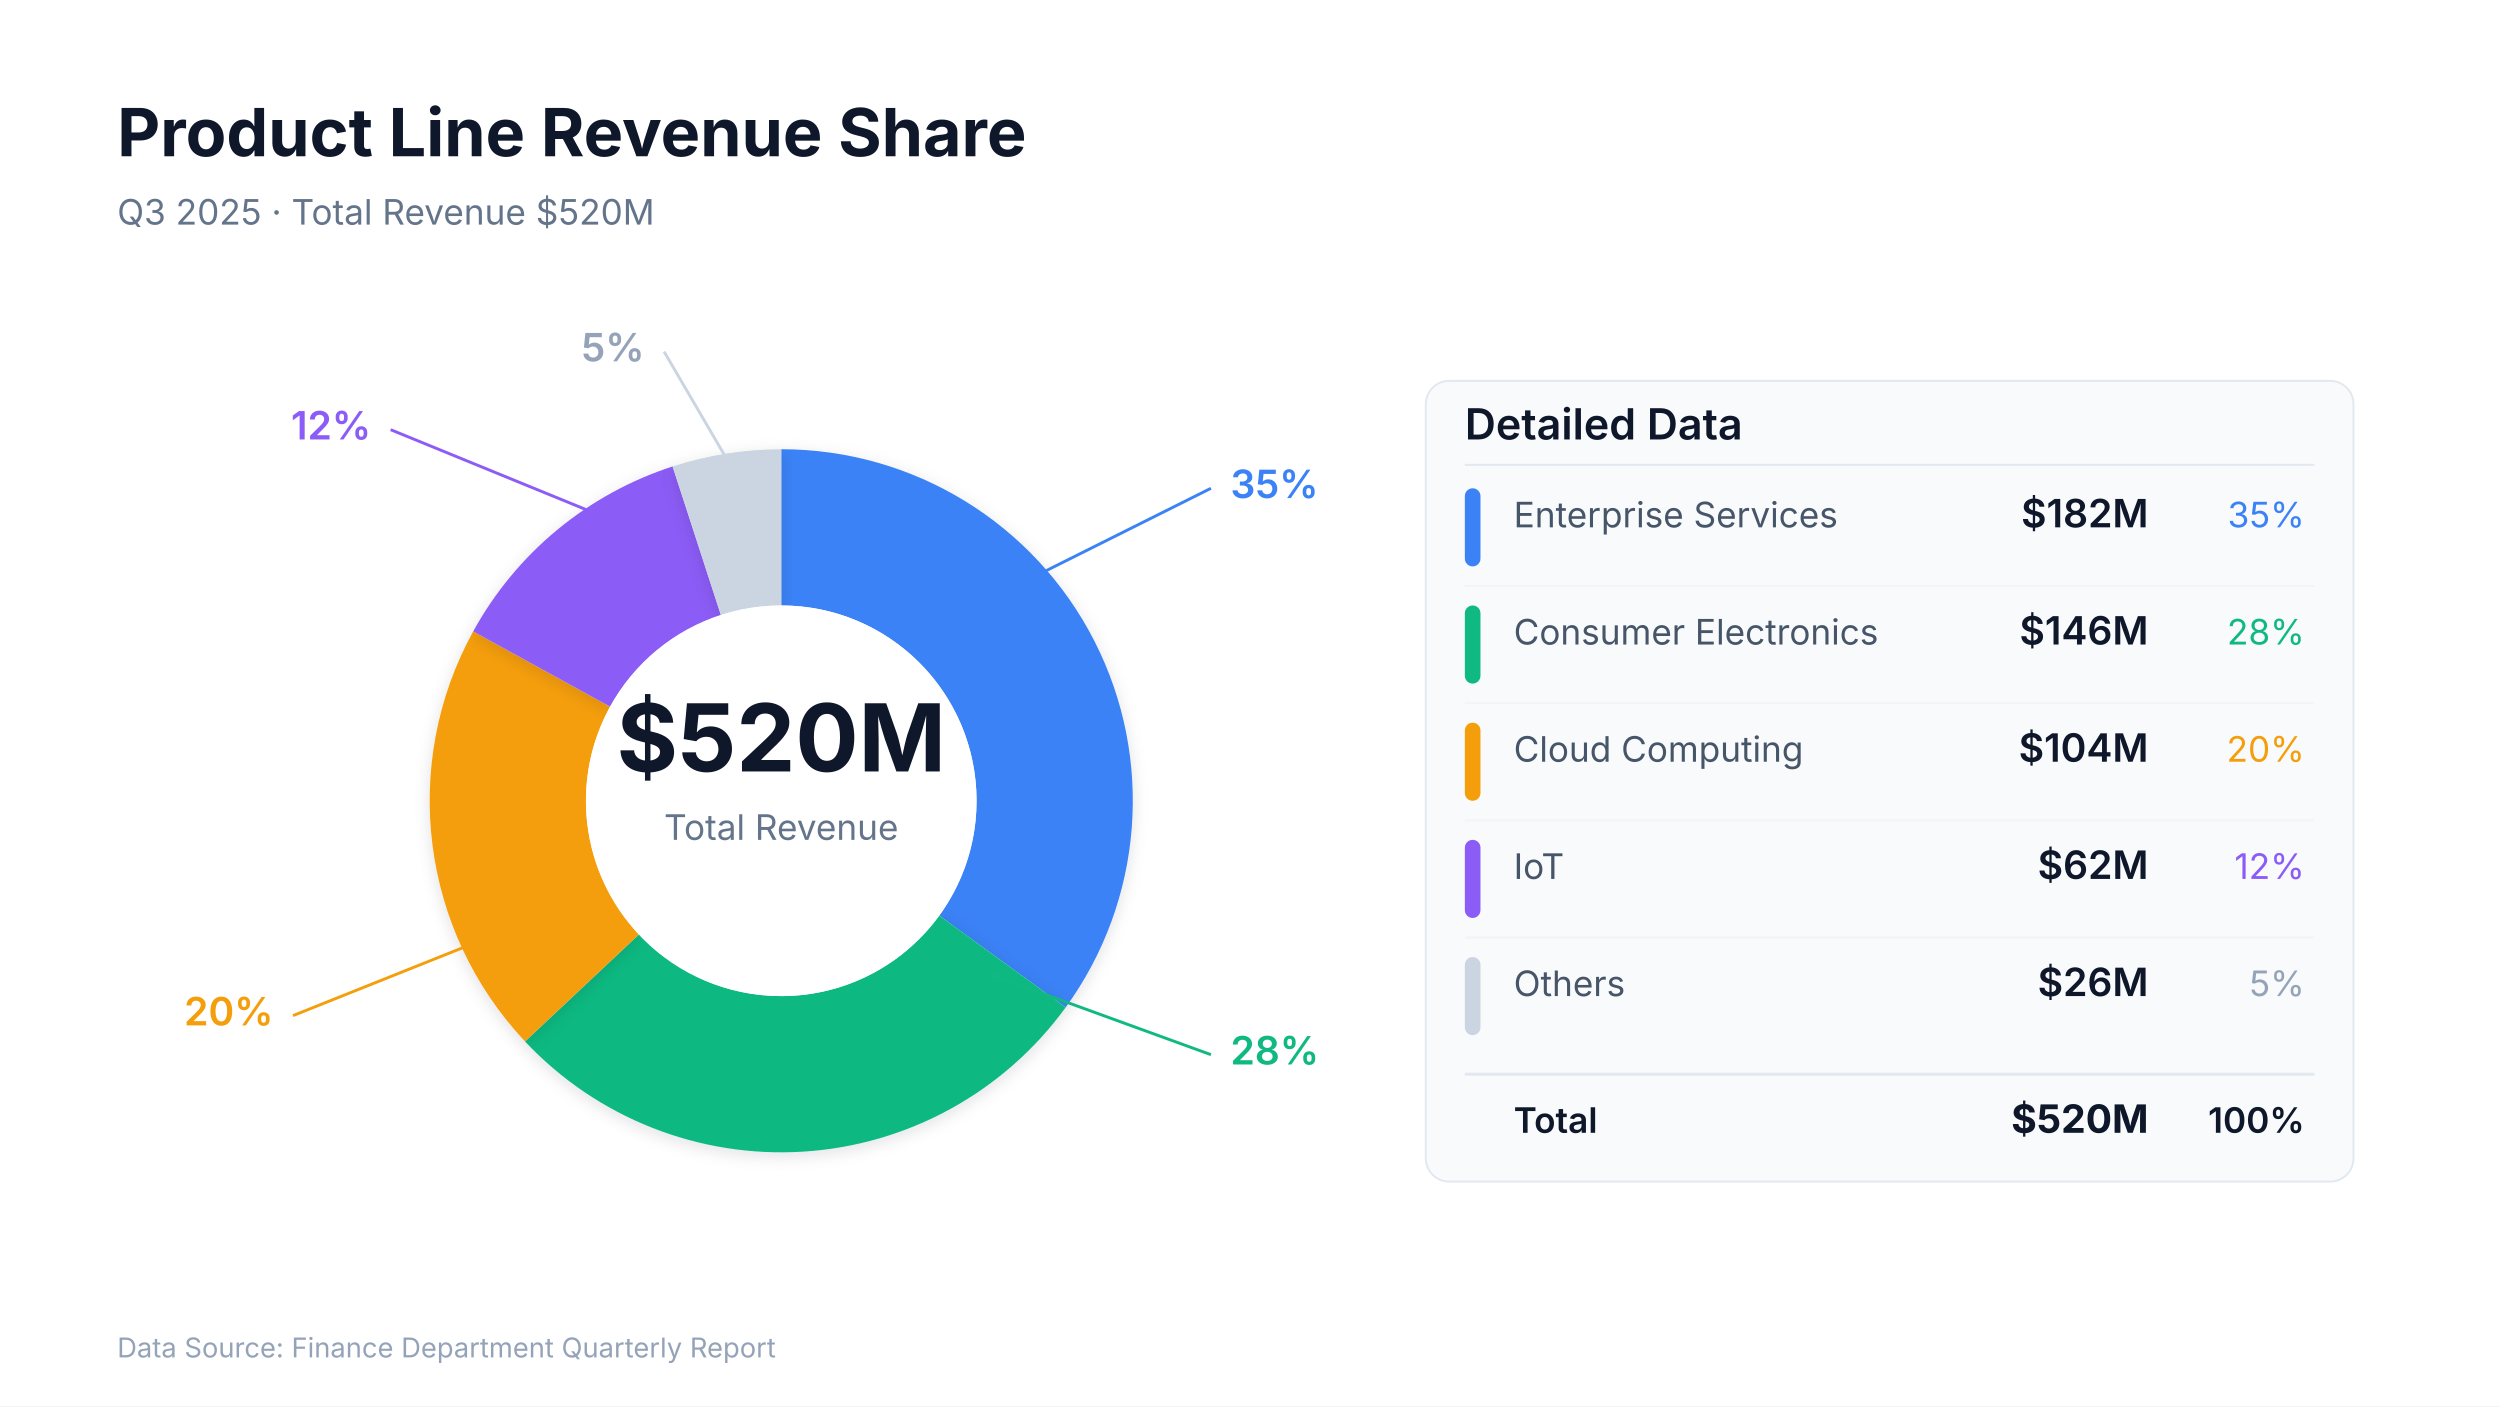
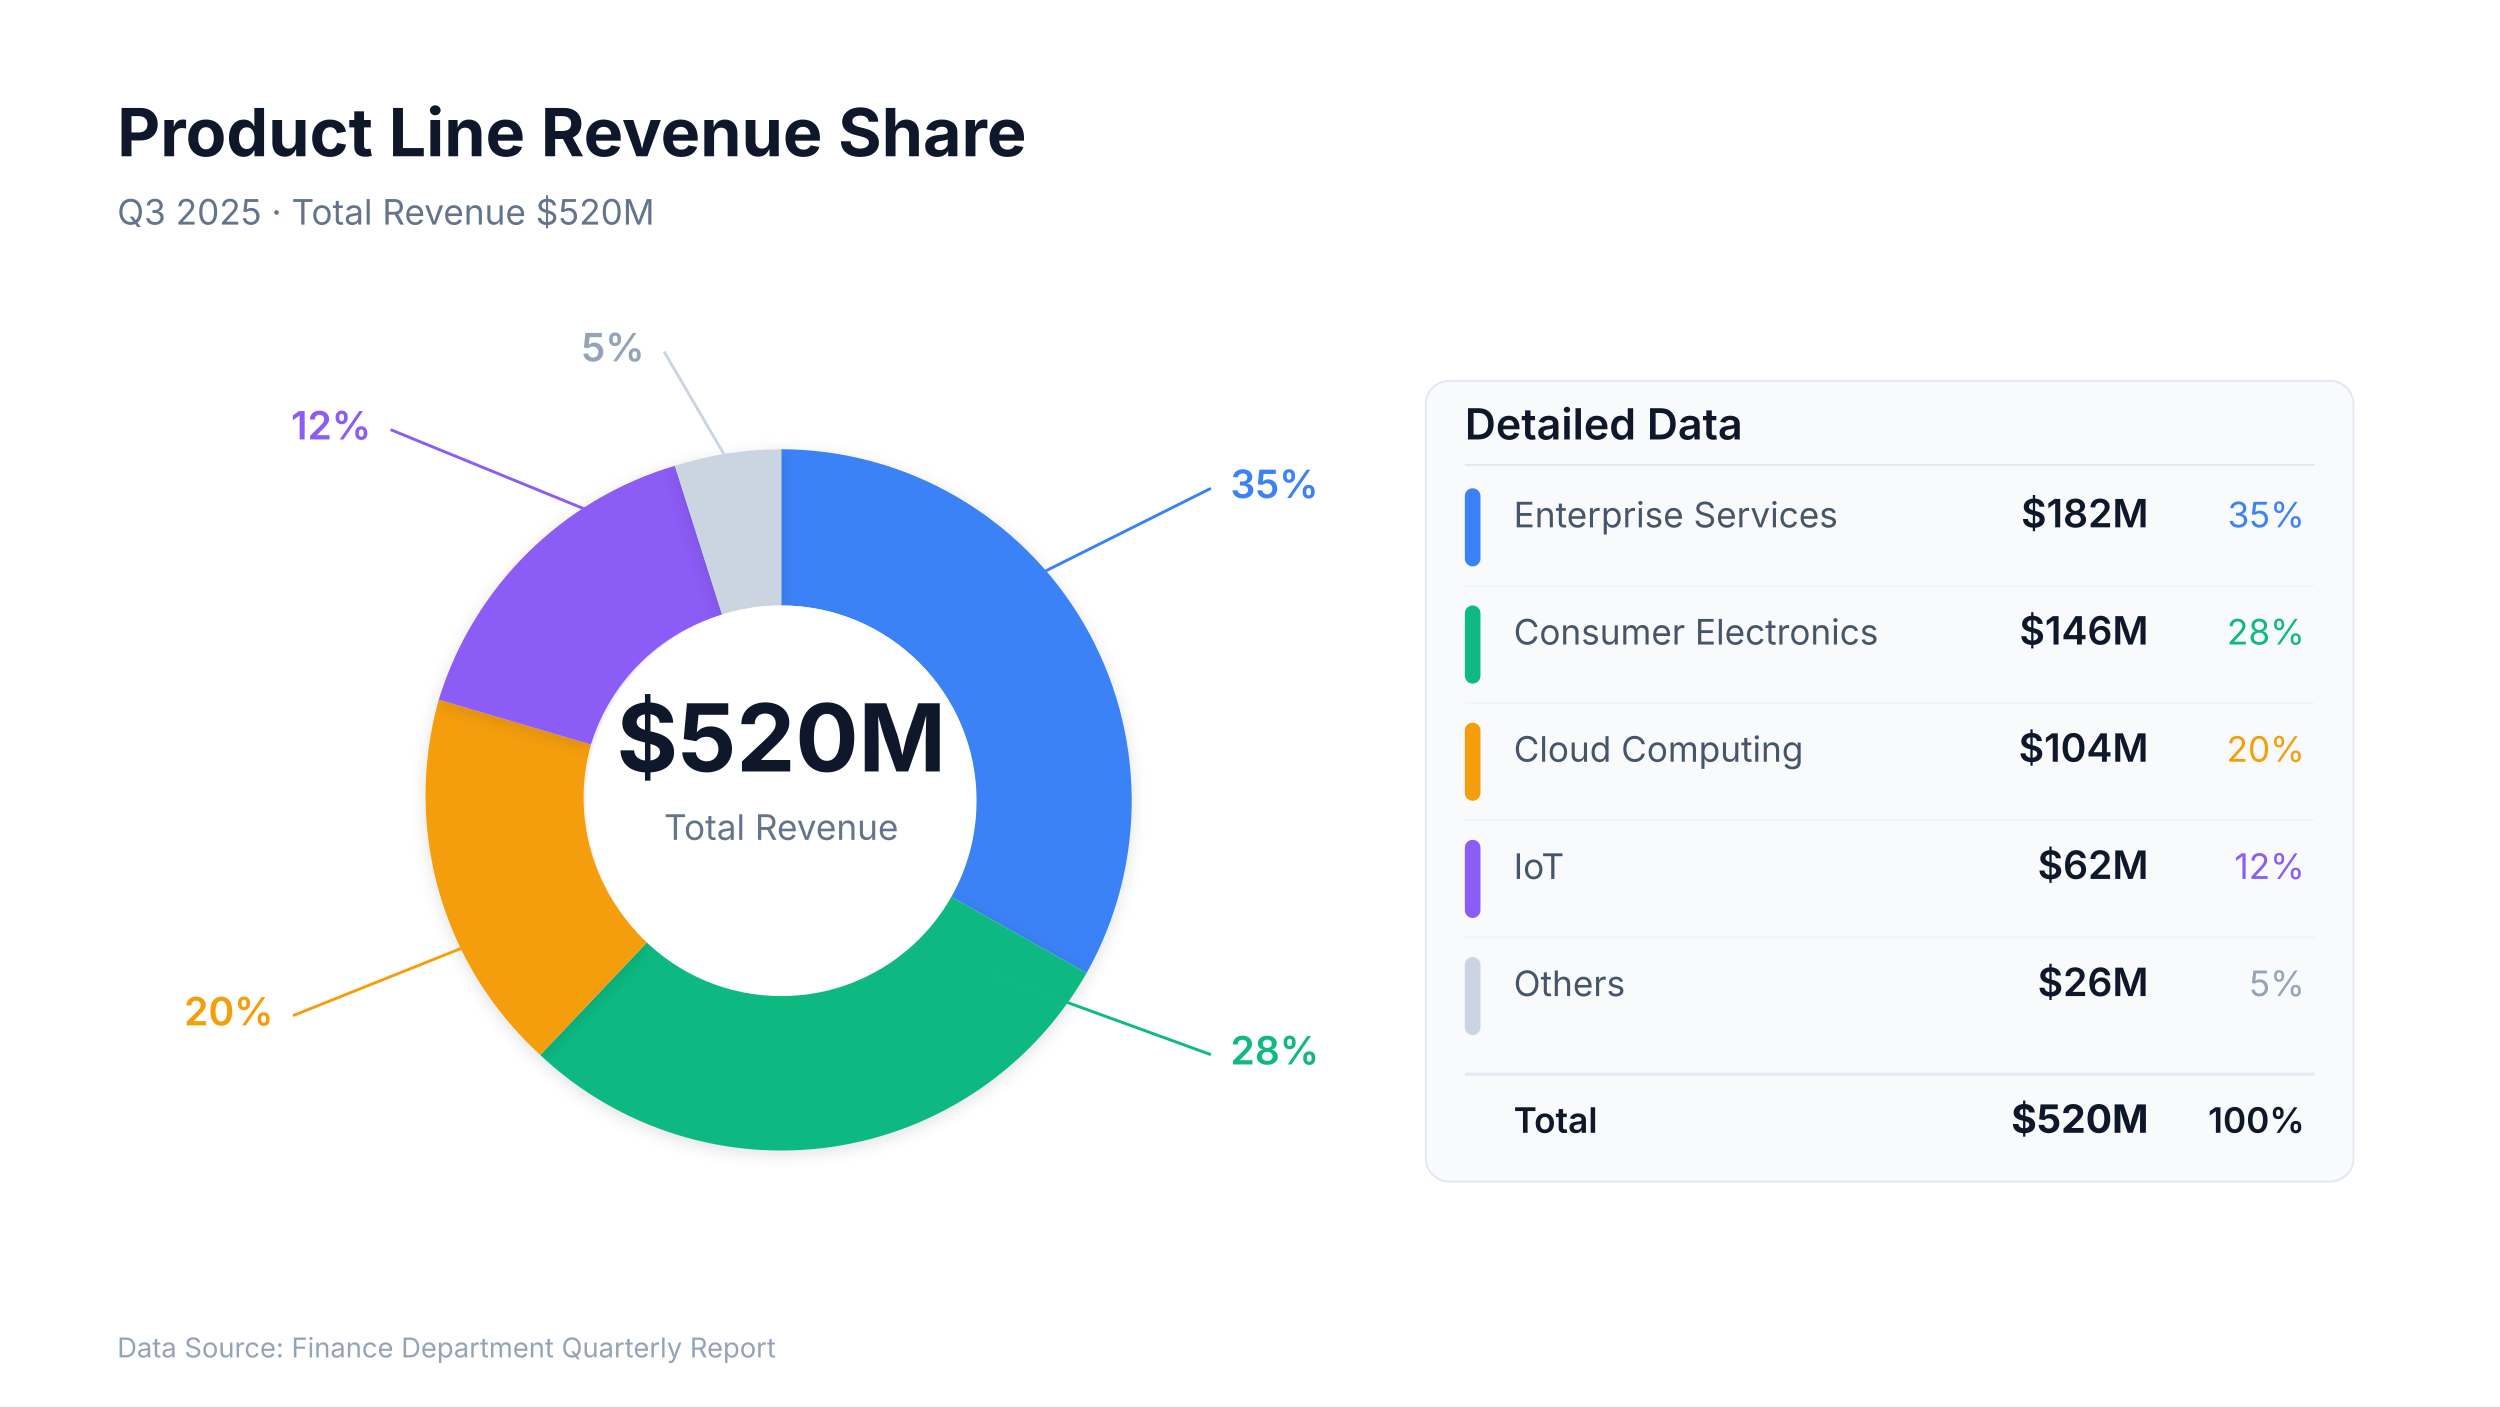
<svg xmlns="http://www.w3.org/2000/svg" viewBox="0 0 1280 720" width="1280" height="720">
  <defs>
    <filter id="sectorShadow">
      <feGaussianBlur in="SourceAlpha" stdDeviation="4" />
      <feOffset dx="0" dy="2" result="offsetblur" />
      <feFlood flood-color="#0F172A" flood-opacity="0.12" result="shadowColor" />
      <feComposite in="shadowColor" in2="offsetblur" operator="in" result="shadow" />
      <feMerge>
        <feMergeNode in="shadow" />
        <feMergeNode in="SourceGraphic" />
      </feMerge>
    </filter>
  </defs>
  <rect width="1280" height="720" fill="#FFFFFF" />
  <text x="60" y="80" font-family="-apple-system, BlinkMacSystemFont, 'Segoe UI', sans-serif" font-size="34" font-weight="bold" fill="#0F172A">Product Line Revenue Share</text>
  <text x="60" y="115" font-family="-apple-system, BlinkMacSystemFont, 'Segoe UI', sans-serif" font-size="18" fill="#64748B">Q3 2025 · Total Revenue $520M</text>
  <g id="donutChart" transform="translate(400, 410)">
    <g id="donut-sectors">
      <g id="sector-1">
-         <path d="M 0,-180 A 180,180 0 0,1 145.62,105.80 L 80.90,58.78 A 100,100 0 0,0 0,-100 Z" fill="#3B82F6" filter="url(#sectorShadow)" />
+         <path d="M 0,-180 A 180,180 0 0,1 156.36,88.18 L 86.87,49.04 A 100,100 0 0,0 0,-100 Z" fill="#3B82F6" filter="url(#sectorShadow)" />
      </g>
      <g id="sector-2">
-         <path d="M 145.62,105.80 A 180,180 0 0,1 -131.21,123.22 L -72.90,68.45 A 100,100 0 0,0 80.90,58.78 Z" fill="#10B981" filter="url(#sectorShadow)" />
+         <path d="M 156.36,88.18 A 180,180 0 0,1 -123.43,130.14 L -68.57,72.30 A 100,100 0 0,0 86.87,49.04 Z" fill="#10B981" filter="url(#sectorShadow)" />
      </g>
      <g id="sector-3">
-         <path d="M -131.21,123.22 A 180,180 0 0,1 -157.74,-86.72 L -87.63,-48.18 A 100,100 0 0,0 -72.90,68.45 Z" fill="#F59E0B" filter="url(#sectorShadow)" />
+         <path d="M -123.43,130.14 A 180,180 0 0,1 -175.36,-51.76 L -97.42,-28.76 A 100,100 0 0,0 -68.57,72.30 Z" fill="#F59E0B" filter="url(#sectorShadow)" />
      </g>
      <g id="sector-4">
-         <path d="M -157.74,-86.72 A 180,180 0 0,1 -55.62,-171.19 L -30.90,-95.11 A 100,100 0 0,0 -87.63,-48.18 Z" fill="#8B5CF6" filter="url(#sectorShadow)" />
+         <path d="M -175.36,-51.76 A 180,180 0 0,1 -54.46,-171.54 L -30.26,-95.30 A 100,100 0 0,0 -97.42,-28.76 Z" fill="#8B5CF6" filter="url(#sectorShadow)" />
      </g>
      <g id="sector-5">
-         <path d="M -55.62,-171.19 A 180,180 0 0,1 0,-180 L 0,-100 A 100,100 0 0,0 -30.90,-95.11 Z" fill="#CBD5E1" filter="url(#sectorShadow)" />
+         <path d="M -54.46,-171.54 A 180,180 0 0,1 0,-180 L 0,-100 A 100,100 0 0,0 -30.26,-95.30 Z" fill="#CBD5E1" filter="url(#sectorShadow)" />
      </g>
    </g>
    <circle cx="0" cy="0" r="100" fill="#FFFFFF" />
    <text x="0" y="-15" font-family="-apple-system, BlinkMacSystemFont, 'Segoe UI', sans-serif" font-size="48" font-weight="bold" fill="#0F172A" text-anchor="middle">$520M</text>
    <text x="0" y="20" font-family="-apple-system, BlinkMacSystemFont, 'Segoe UI', sans-serif" font-size="18" fill="#64748B" text-anchor="middle">Total Revenue</text>
  </g>
  <g id="labels">
    <g id="label-1">
      <line x1="530" y1="295" x2="620" y2="250" stroke="#3B82F6" stroke-width="1.5" />
      <circle cx="530" cy="295" r="3" fill="#3B82F6" />
      <text x="630" y="255" font-family="-apple-system, BlinkMacSystemFont, 'Segoe UI', sans-serif" font-size="20" font-weight="600" fill="#3B82F6">35%</text>
    </g>
    <g id="label-2">
      <line x1="510" y1="500" x2="620" y2="540" stroke="#10B981" stroke-width="1.5" />
      <circle cx="510" cy="500" r="3" fill="#10B981" />
      <text x="630" y="545" font-family="-apple-system, BlinkMacSystemFont, 'Segoe UI', sans-serif" font-size="20" font-weight="600" fill="#10B981">28%</text>
    </g>
    <g id="label-3">
      <line x1="250" y1="480" x2="150" y2="520" stroke="#F59E0B" stroke-width="1.5" />
      <circle cx="250" cy="480" r="3" fill="#F59E0B" />
      <text x="140" y="525" font-family="-apple-system, BlinkMacSystemFont, 'Segoe UI', sans-serif" font-size="20" font-weight="600" fill="#F59E0B" text-anchor="end">20%</text>
    </g>
    <g id="label-4">
      <line x1="310" y1="265" x2="200" y2="220" stroke="#8B5CF6" stroke-width="1.5" />
      <circle cx="310" cy="265" r="3" fill="#8B5CF6" />
      <text x="190" y="225" font-family="-apple-system, BlinkMacSystemFont, 'Segoe UI', sans-serif" font-size="20" font-weight="600" fill="#8B5CF6" text-anchor="end">12%</text>
    </g>
    <g id="label-5">
      <line x1="375" y1="240" x2="340" y2="180" stroke="#CBD5E1" stroke-width="1.5" />
      <circle cx="375" cy="240" r="3" fill="#CBD5E1" />
      <text x="330" y="185" font-family="-apple-system, BlinkMacSystemFont, 'Segoe UI', sans-serif" font-size="20" font-weight="600" fill="#94A3B8" text-anchor="end">5%</text>
    </g>
  </g>
  <g id="detailList">
    <rect x="730" y="195" width="475" height="410" rx="12" fill="#F8FAFC" stroke="#E2E8F0" stroke-width="1" />
    <text x="750" y="225" font-family="-apple-system, BlinkMacSystemFont, 'Segoe UI', sans-serif" font-size="22" font-weight="600" fill="#0F172A">Detailed Data</text>
    <line x1="750" y1="238" x2="1185" y2="238" stroke="#E2E8F0" stroke-width="1" />
    <g id="list-items">
      <g id="item-1">
        <rect x="750" y="250" width="8" height="40" rx="4" fill="#3B82F6" />
        <text x="775" y="270" font-family="-apple-system, BlinkMacSystemFont, 'Segoe UI', sans-serif" font-size="18" fill="#475569">Enterprise Services</text>
        <text x="1100" y="270" font-family="-apple-system, BlinkMacSystemFont, 'Segoe UI', sans-serif" font-size="20" font-weight="600" fill="#0F172A" text-anchor="end">$182M</text>
        <text x="1180" y="270" font-family="-apple-system, BlinkMacSystemFont, 'Segoe UI', sans-serif" font-size="18" fill="#3B82F6" text-anchor="end">35%</text>
        <line x1="750" y1="300" x2="1185" y2="300" stroke="#F1F5F9" stroke-width="1" />
      </g>
      <g id="item-2">
        <rect x="750" y="310" width="8" height="40" rx="4" fill="#10B981" />
        <text x="775" y="330" font-family="-apple-system, BlinkMacSystemFont, 'Segoe UI', sans-serif" font-size="18" fill="#475569">Consumer Electronics</text>
        <text x="1100" y="330" font-family="-apple-system, BlinkMacSystemFont, 'Segoe UI', sans-serif" font-size="20" font-weight="600" fill="#0F172A" text-anchor="end">$146M</text>
        <text x="1180" y="330" font-family="-apple-system, BlinkMacSystemFont, 'Segoe UI', sans-serif" font-size="18" fill="#10B981" text-anchor="end">28%</text>
        <line x1="750" y1="360" x2="1185" y2="360" stroke="#F1F5F9" stroke-width="1" />
      </g>
      <g id="item-3">
        <rect x="750" y="370" width="8" height="40" rx="4" fill="#F59E0B" />
        <text x="775" y="390" font-family="-apple-system, BlinkMacSystemFont, 'Segoe UI', sans-serif" font-size="18" fill="#475569">Cloud Computing</text>
        <text x="1100" y="390" font-family="-apple-system, BlinkMacSystemFont, 'Segoe UI', sans-serif" font-size="20" font-weight="600" fill="#0F172A" text-anchor="end">$104M</text>
        <text x="1180" y="390" font-family="-apple-system, BlinkMacSystemFont, 'Segoe UI', sans-serif" font-size="18" fill="#F59E0B" text-anchor="end">20%</text>
        <line x1="750" y1="420" x2="1185" y2="420" stroke="#F1F5F9" stroke-width="1" />
      </g>
      <g id="item-4">
        <rect x="750" y="430" width="8" height="40" rx="4" fill="#8B5CF6" />
        <text x="775" y="450" font-family="-apple-system, BlinkMacSystemFont, 'Segoe UI', sans-serif" font-size="18" fill="#475569">IoT</text>
        <text x="1100" y="450" font-family="-apple-system, BlinkMacSystemFont, 'Segoe UI', sans-serif" font-size="20" font-weight="600" fill="#0F172A" text-anchor="end">$62M</text>
        <text x="1180" y="450" font-family="-apple-system, BlinkMacSystemFont, 'Segoe UI', sans-serif" font-size="18" fill="#8B5CF6" text-anchor="end">12%</text>
        <line x1="750" y1="480" x2="1185" y2="480" stroke="#F1F5F9" stroke-width="1" />
      </g>
      <g id="item-5">
        <rect x="750" y="490" width="8" height="40" rx="4" fill="#CBD5E1" />
        <text x="775" y="510" font-family="-apple-system, BlinkMacSystemFont, 'Segoe UI', sans-serif" font-size="18" fill="#475569">Others</text>
        <text x="1100" y="510" font-family="-apple-system, BlinkMacSystemFont, 'Segoe UI', sans-serif" font-size="20" font-weight="600" fill="#0F172A" text-anchor="end">$26M</text>
        <text x="1180" y="510" font-family="-apple-system, BlinkMacSystemFont, 'Segoe UI', sans-serif" font-size="18" fill="#94A3B8" text-anchor="end">5%</text>
      </g>
    </g>
    <line x1="750" y1="550" x2="1185" y2="550" stroke="#E2E8F0" stroke-width="1.5" />
    <text x="775" y="580" font-family="-apple-system, BlinkMacSystemFont, 'Segoe UI', sans-serif" font-size="18" font-weight="600" fill="#0F172A">Total</text>
    <text x="1100" y="580" font-family="-apple-system, BlinkMacSystemFont, 'Segoe UI', sans-serif" font-size="20" font-weight="bold" fill="#0F172A" text-anchor="end">$520M</text>
    <text x="1180" y="580" font-family="-apple-system, BlinkMacSystemFont, 'Segoe UI', sans-serif" font-size="18" font-weight="600" fill="#0F172A" text-anchor="end">100%</text>
  </g>
  <text x="60" y="695" font-family="-apple-system, BlinkMacSystemFont, 'Segoe UI', sans-serif" font-size="14" fill="#94A3B8">Data Source: Finance Department Quarterly Report</text>
</svg>
